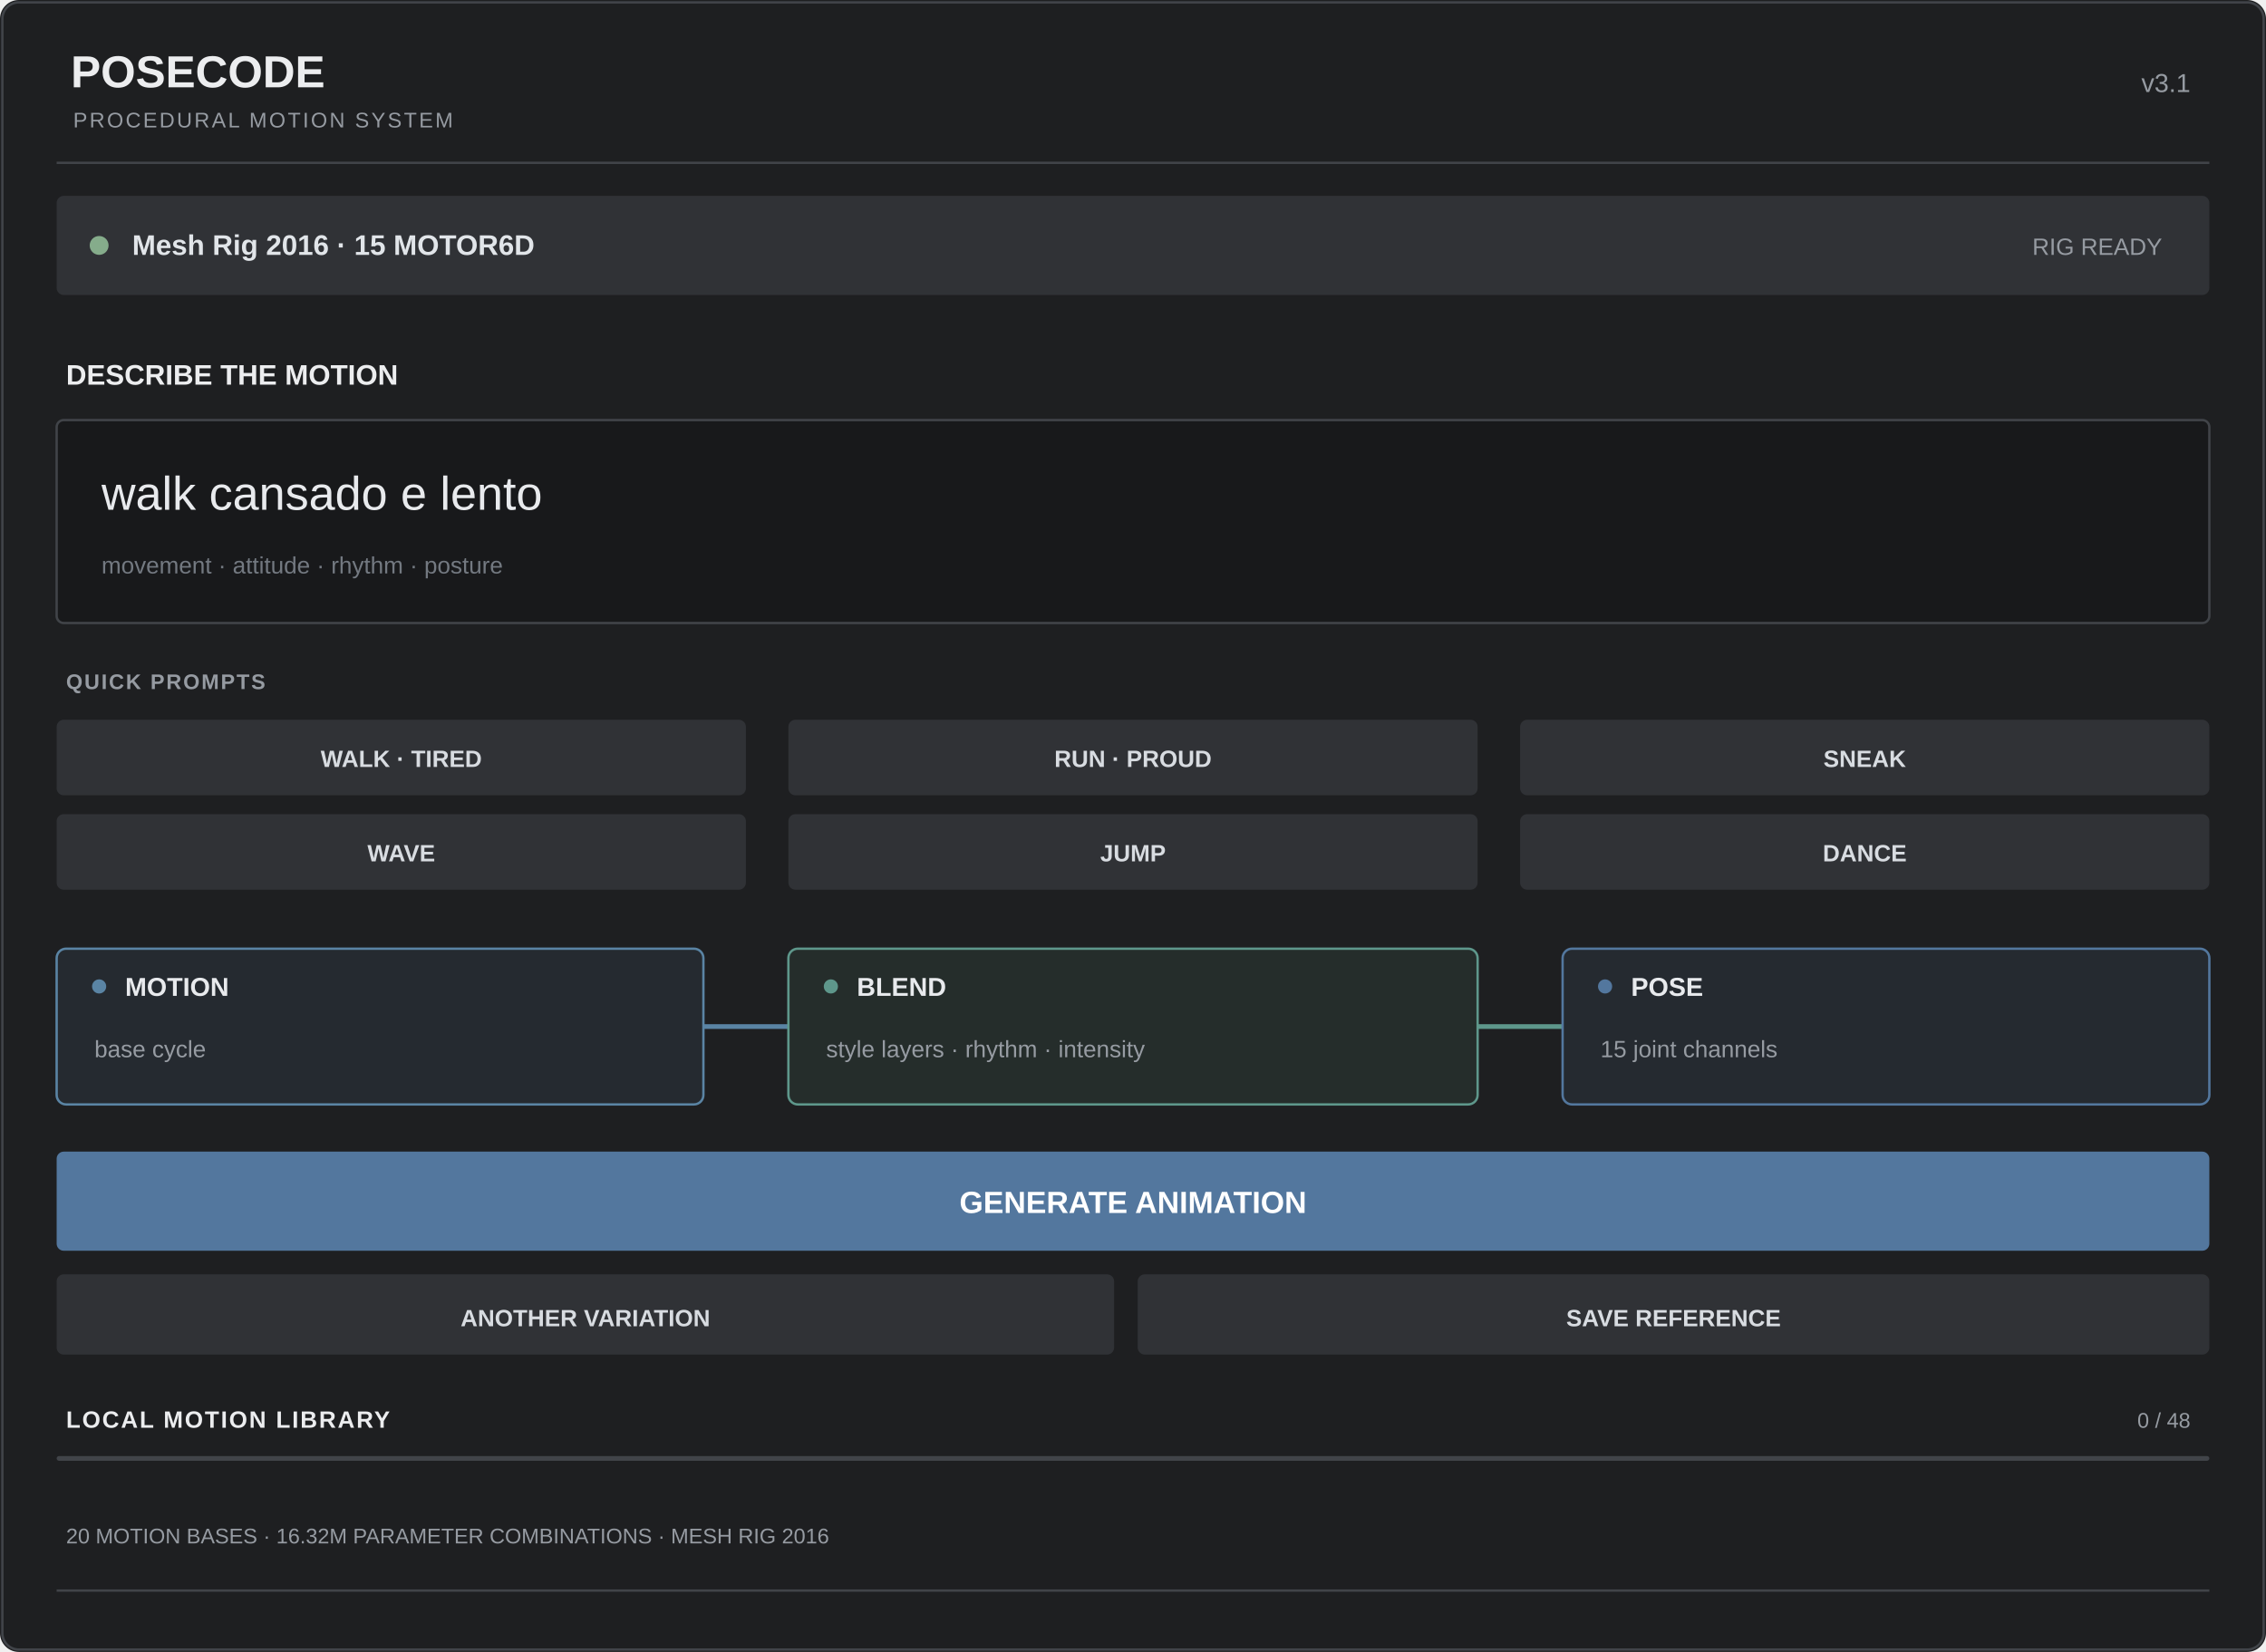
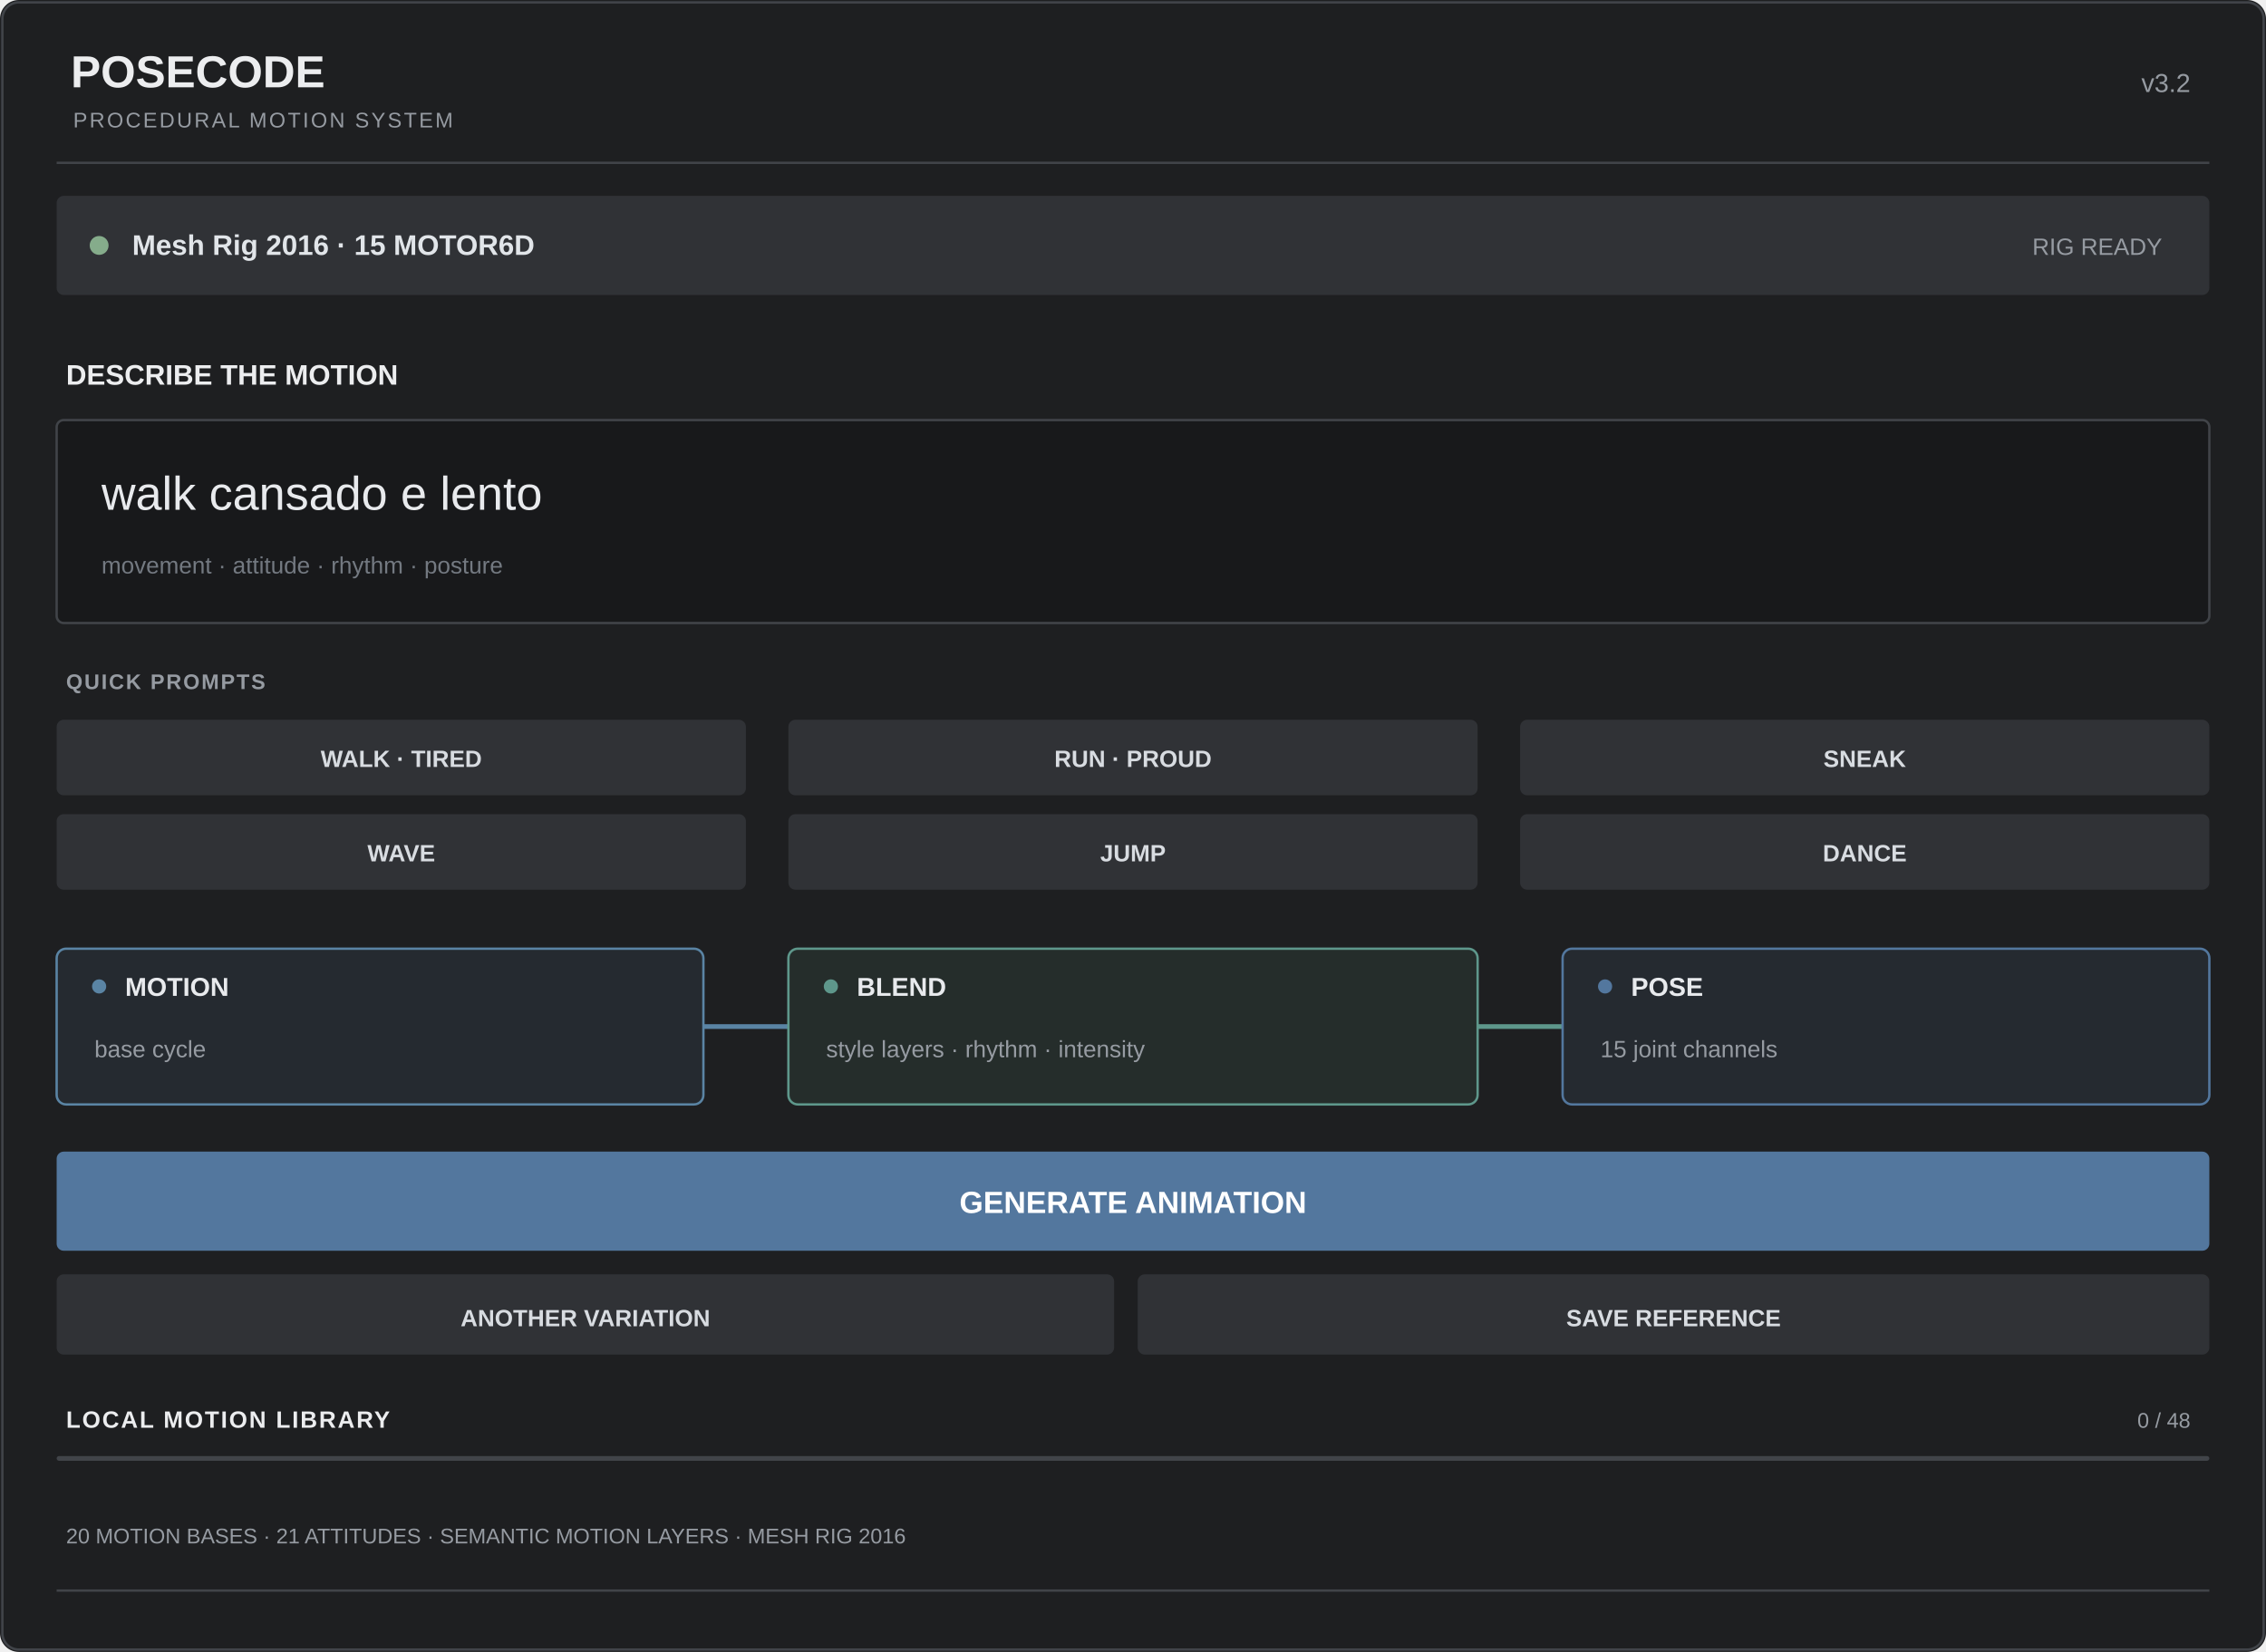
<svg xmlns="http://www.w3.org/2000/svg" width="960" height="700" viewBox="0 0 960 700" fill="none">
  <rect width="960" height="700" rx="8" fill="#1E1F21" />
  <rect x="1" y="1" width="958" height="698" rx="7" stroke="#414449" />
  <text x="30" y="37" fill="#ECEDEF" font-family="Arial,sans-serif" font-size="19" font-weight="700">POSECODE</text>
  <text x="31" y="54" fill="#969BA2" font-family="Arial,sans-serif" font-size="9" letter-spacing=".9">PROCEDURAL MOTION SYSTEM</text>
-   <text x="928" y="39" text-anchor="end" fill="#969BA2" font-family="Arial,sans-serif" font-size="11">v3.1</text>
+   <text x="928" y="39" text-anchor="end" fill="#969BA2" font-family="Arial,sans-serif" font-size="11">v3.2</text>
  <path d="M24 69H936" stroke="#414449" />
  <rect x="24" y="83" width="912" height="42" rx="3" fill="#303236" />
  <circle cx="42" cy="104" r="4" fill="#85AC8B" />
  <text x="56" y="108" fill="#E1E5E9" font-family="Arial,sans-serif" font-size="12" font-weight="600">Mesh Rig 2016 · 15 MOTOR6D</text>
  <text x="916" y="108" text-anchor="end" fill="#969BA2" font-family="Arial,sans-serif" font-size="10">RIG READY</text>
  <text x="28" y="163" fill="#ECEDEF" font-family="Arial,sans-serif" font-size="12" font-weight="700">DESCRIBE THE MOTION</text>
  <rect x="24" y="178" width="912" height="86" rx="3" fill="#18191B" stroke="#414449" />
  <text x="43" y="216" fill="#E8EAED" font-family="Arial,sans-serif" font-size="20">walk cansado e lento</text>
  <text x="43" y="243" fill="#737981" font-family="Arial,sans-serif" font-size="10">movement · attitude · rhythm · posture</text>
  <text x="28" y="292" fill="#969BA2" font-family="Arial,sans-serif" font-size="9" font-weight="600" letter-spacing=".7">QUICK PROMPTS</text>
  <g font-family="Arial,sans-serif" font-size="10" font-weight="600">
    <rect x="24" y="305" width="292" height="32" rx="3" fill="#303236" />
    <text x="170" y="325" fill="#D8DCE1" text-anchor="middle">WALK · TIRED</text>
    <rect x="334" y="305" width="292" height="32" rx="3" fill="#303236" />
    <text x="480" y="325" fill="#D8DCE1" text-anchor="middle">RUN · PROUD</text>
    <rect x="644" y="305" width="292" height="32" rx="3" fill="#303236" />
    <text x="790" y="325" fill="#D8DCE1" text-anchor="middle">SNEAK</text>
    <rect x="24" y="345" width="292" height="32" rx="3" fill="#303236" />
    <text x="170" y="365" fill="#D8DCE1" text-anchor="middle">WAVE</text>
    <rect x="334" y="345" width="292" height="32" rx="3" fill="#303236" />
    <text x="480" y="365" fill="#D8DCE1" text-anchor="middle">JUMP</text>
    <rect x="644" y="345" width="292" height="32" rx="3" fill="#303236" />
    <text x="790" y="365" fill="#D8DCE1" text-anchor="middle">DANCE</text>
  </g>
  <g>
    <rect x="24" y="402" width="274" height="66" rx="4" fill="#252A30" stroke="#5A84A4" />
    <circle cx="42" cy="418" r="3" fill="#5A84A4" />
    <text x="53" y="422" fill="#E8EAED" font-family="Arial,sans-serif" font-size="11" font-weight="700">MOTION</text>
    <text x="40" y="448" fill="#969BA2" font-family="Arial,sans-serif" font-size="10">base cycle</text>
    <path d="M298 435H334" stroke="#5A84A4" stroke-width="2" />
    <rect x="334" y="402" width="292" height="66" rx="4" fill="#252D2B" stroke="#5E978B" />
    <circle cx="352" cy="418" r="3" fill="#5E978B" />
    <text x="363" y="422" fill="#E8EAED" font-family="Arial,sans-serif" font-size="11" font-weight="700">BLEND</text>
    <text x="350" y="448" fill="#969BA2" font-family="Arial,sans-serif" font-size="10">style layers · rhythm · intensity</text>
    <path d="M626 435H662" stroke="#5E978B" stroke-width="2" />
    <rect x="662" y="402" width="274" height="66" rx="4" fill="#252A30" stroke="#53779E" />
    <circle cx="680" cy="418" r="3" fill="#53779E" />
    <text x="691" y="422" fill="#E8EAED" font-family="Arial,sans-serif" font-size="11" font-weight="700">POSE</text>
    <text x="678" y="448" fill="#969BA2" font-family="Arial,sans-serif" font-size="10">15 joint channels</text>
  </g>
  <rect x="24" y="488" width="912" height="42" rx="3" fill="#53779E" />
  <text x="480" y="514" text-anchor="middle" fill="#FFFFFF" font-family="Arial,sans-serif" font-size="13" font-weight="700">GENERATE ANIMATION</text>
  <rect x="24" y="540" width="448" height="34" rx="3" fill="#303236" />
  <text x="248" y="562" text-anchor="middle" fill="#D8DCE1" font-family="Arial,sans-serif" font-size="10" font-weight="600">ANOTHER VARIATION</text>
  <rect x="482" y="540" width="454" height="34" rx="3" fill="#303236" />
  <text x="709" y="562" text-anchor="middle" fill="#D8DCE1" font-family="Arial,sans-serif" font-size="10" font-weight="600">SAVE REFERENCE</text>
  <text x="28" y="605" fill="#ECEDEF" font-family="Arial,sans-serif" font-size="10" font-weight="700" letter-spacing=".7">LOCAL MOTION LIBRARY</text>
  <text x="928" y="605" text-anchor="end" fill="#969BA2" font-family="Arial,sans-serif" font-size="9">0 / 48</text>
  <rect x="24" y="617" width="912" height="2" rx="1" fill="#414449" />
  <rect x="24" y="617" width="0" height="2" fill="#53779E" />
-   <text x="28" y="654" fill="#969BA2" font-family="Arial,sans-serif" font-size="9">20 MOTION BASES · 16.32M PARAMETER COMBINATIONS · MESH RIG 2016</text>
+   <text x="28" y="654" fill="#969BA2" font-family="Arial,sans-serif" font-size="9">20 MOTION BASES · 21 ATTITUDES · SEMANTIC MOTION LAYERS · MESH RIG 2016</text>
  <path d="M24 674H936" stroke="#414449" />
</svg>
